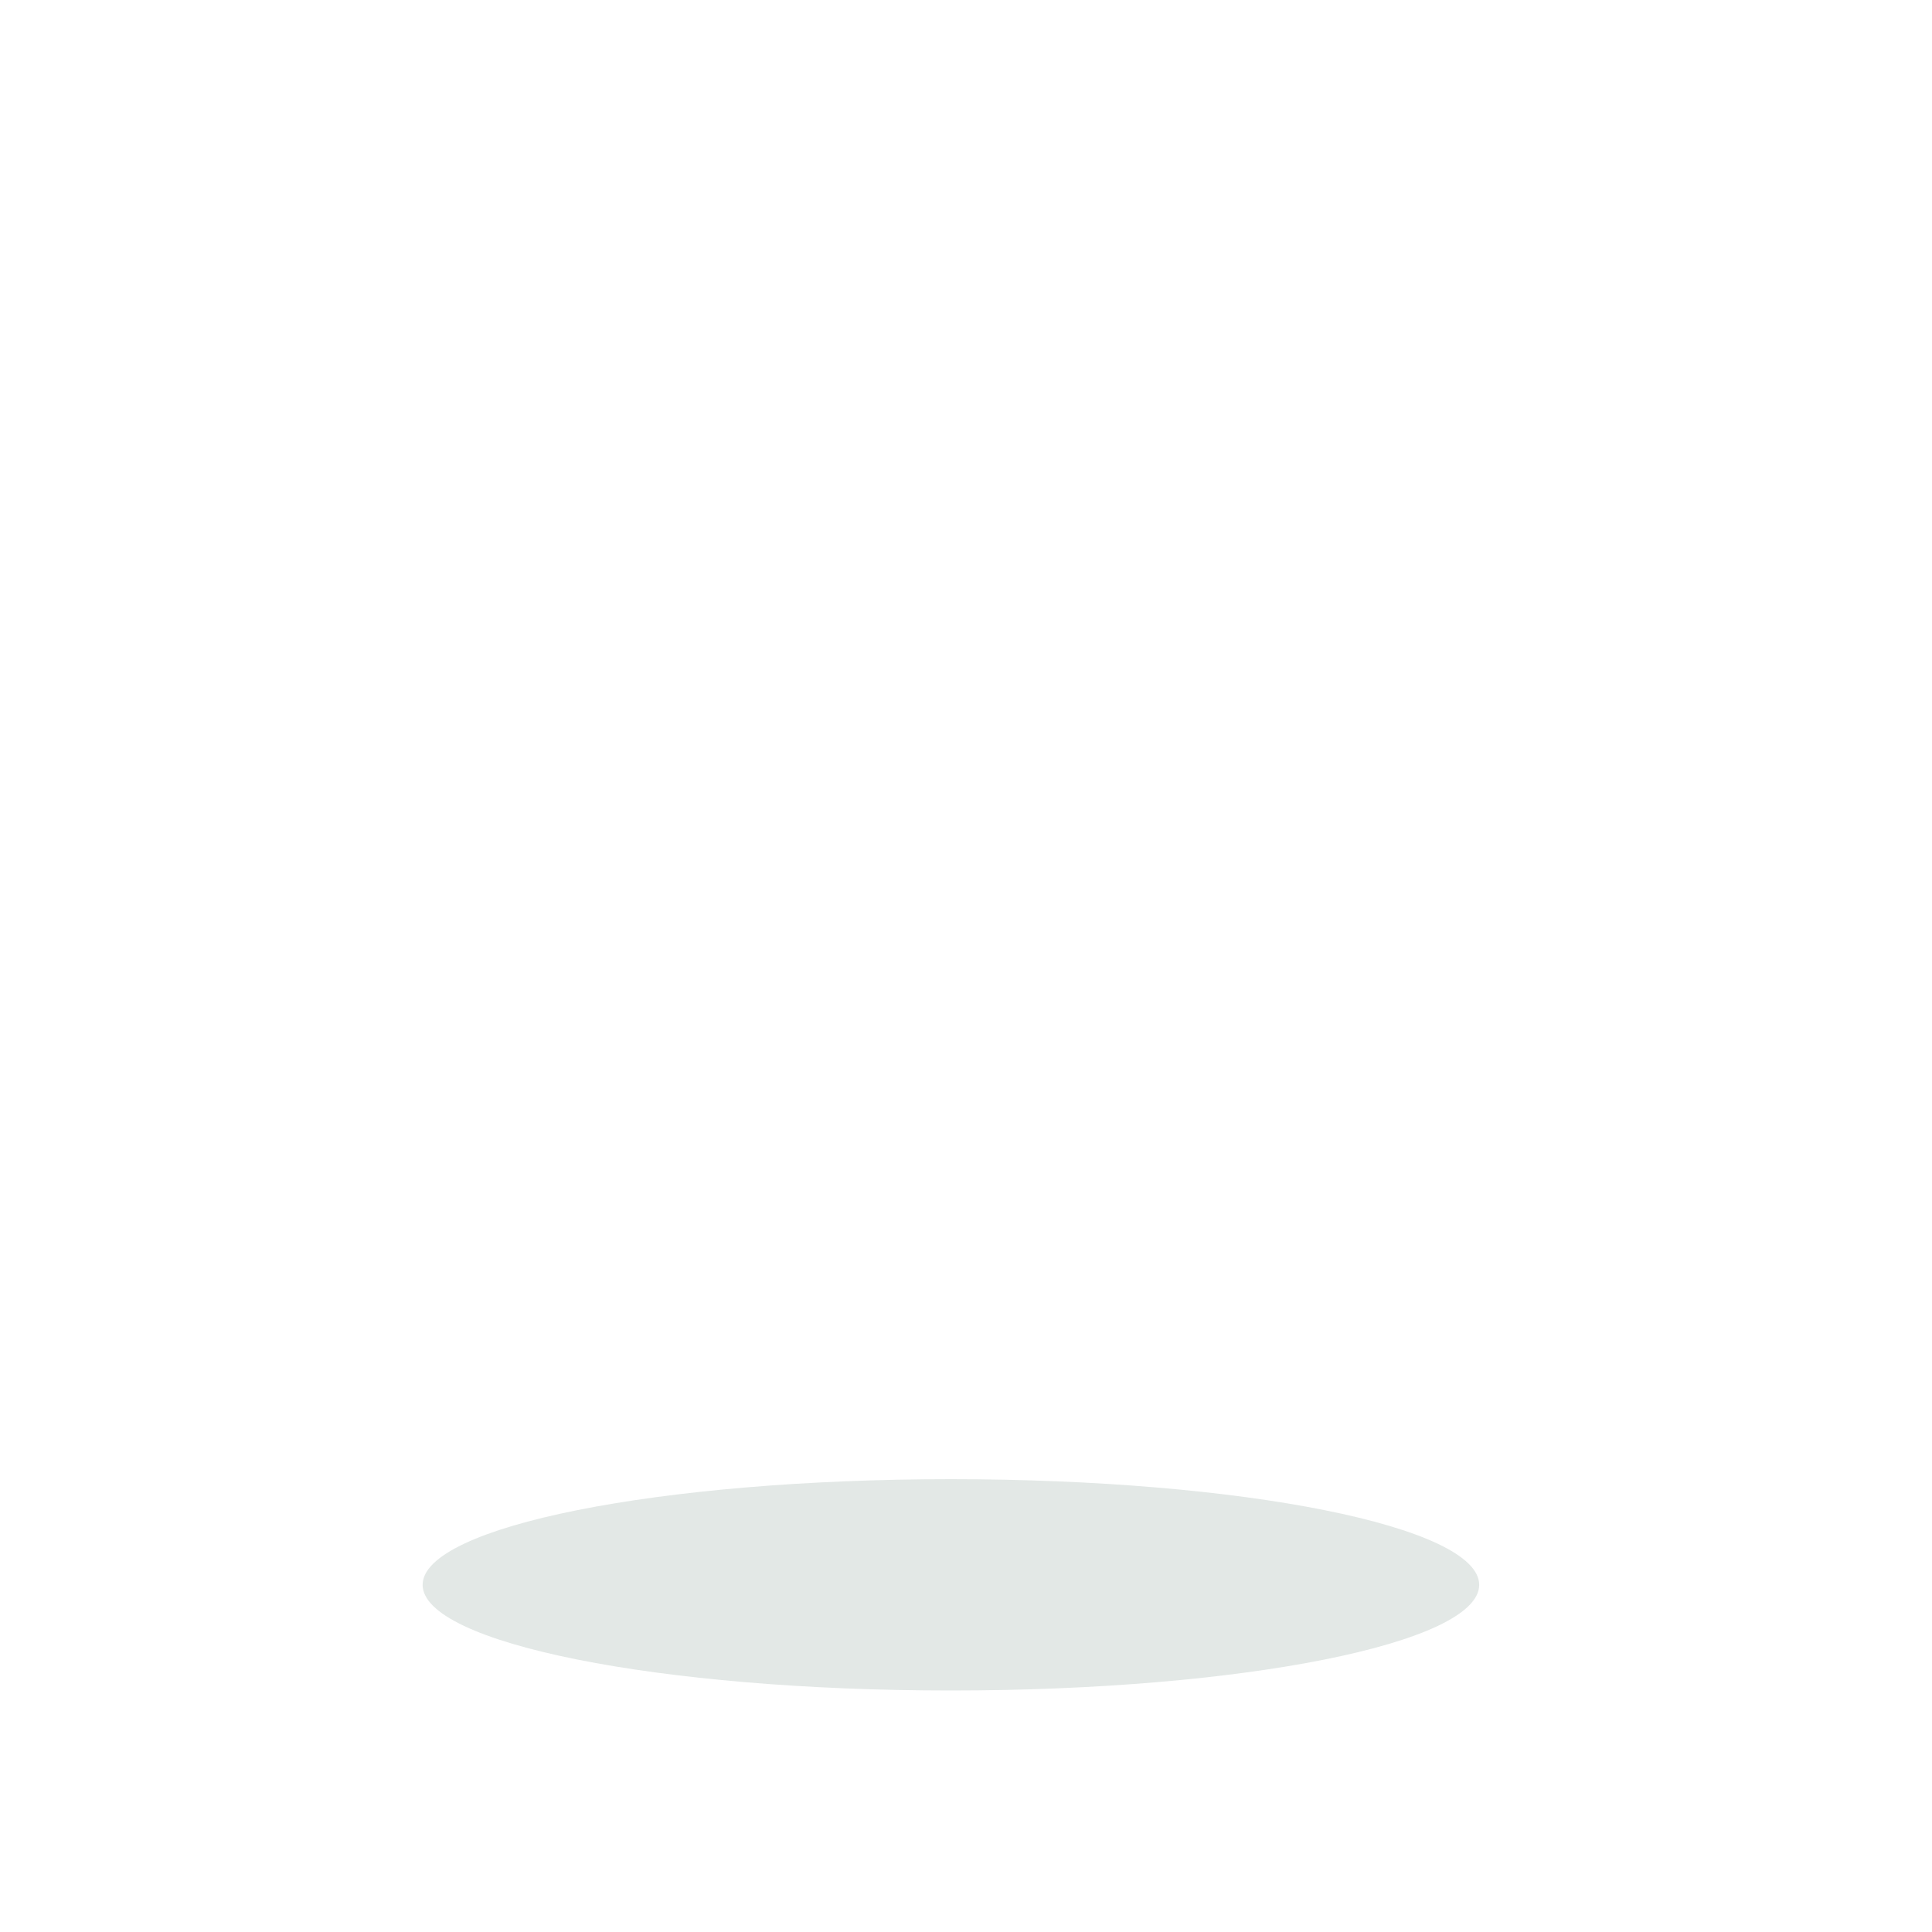
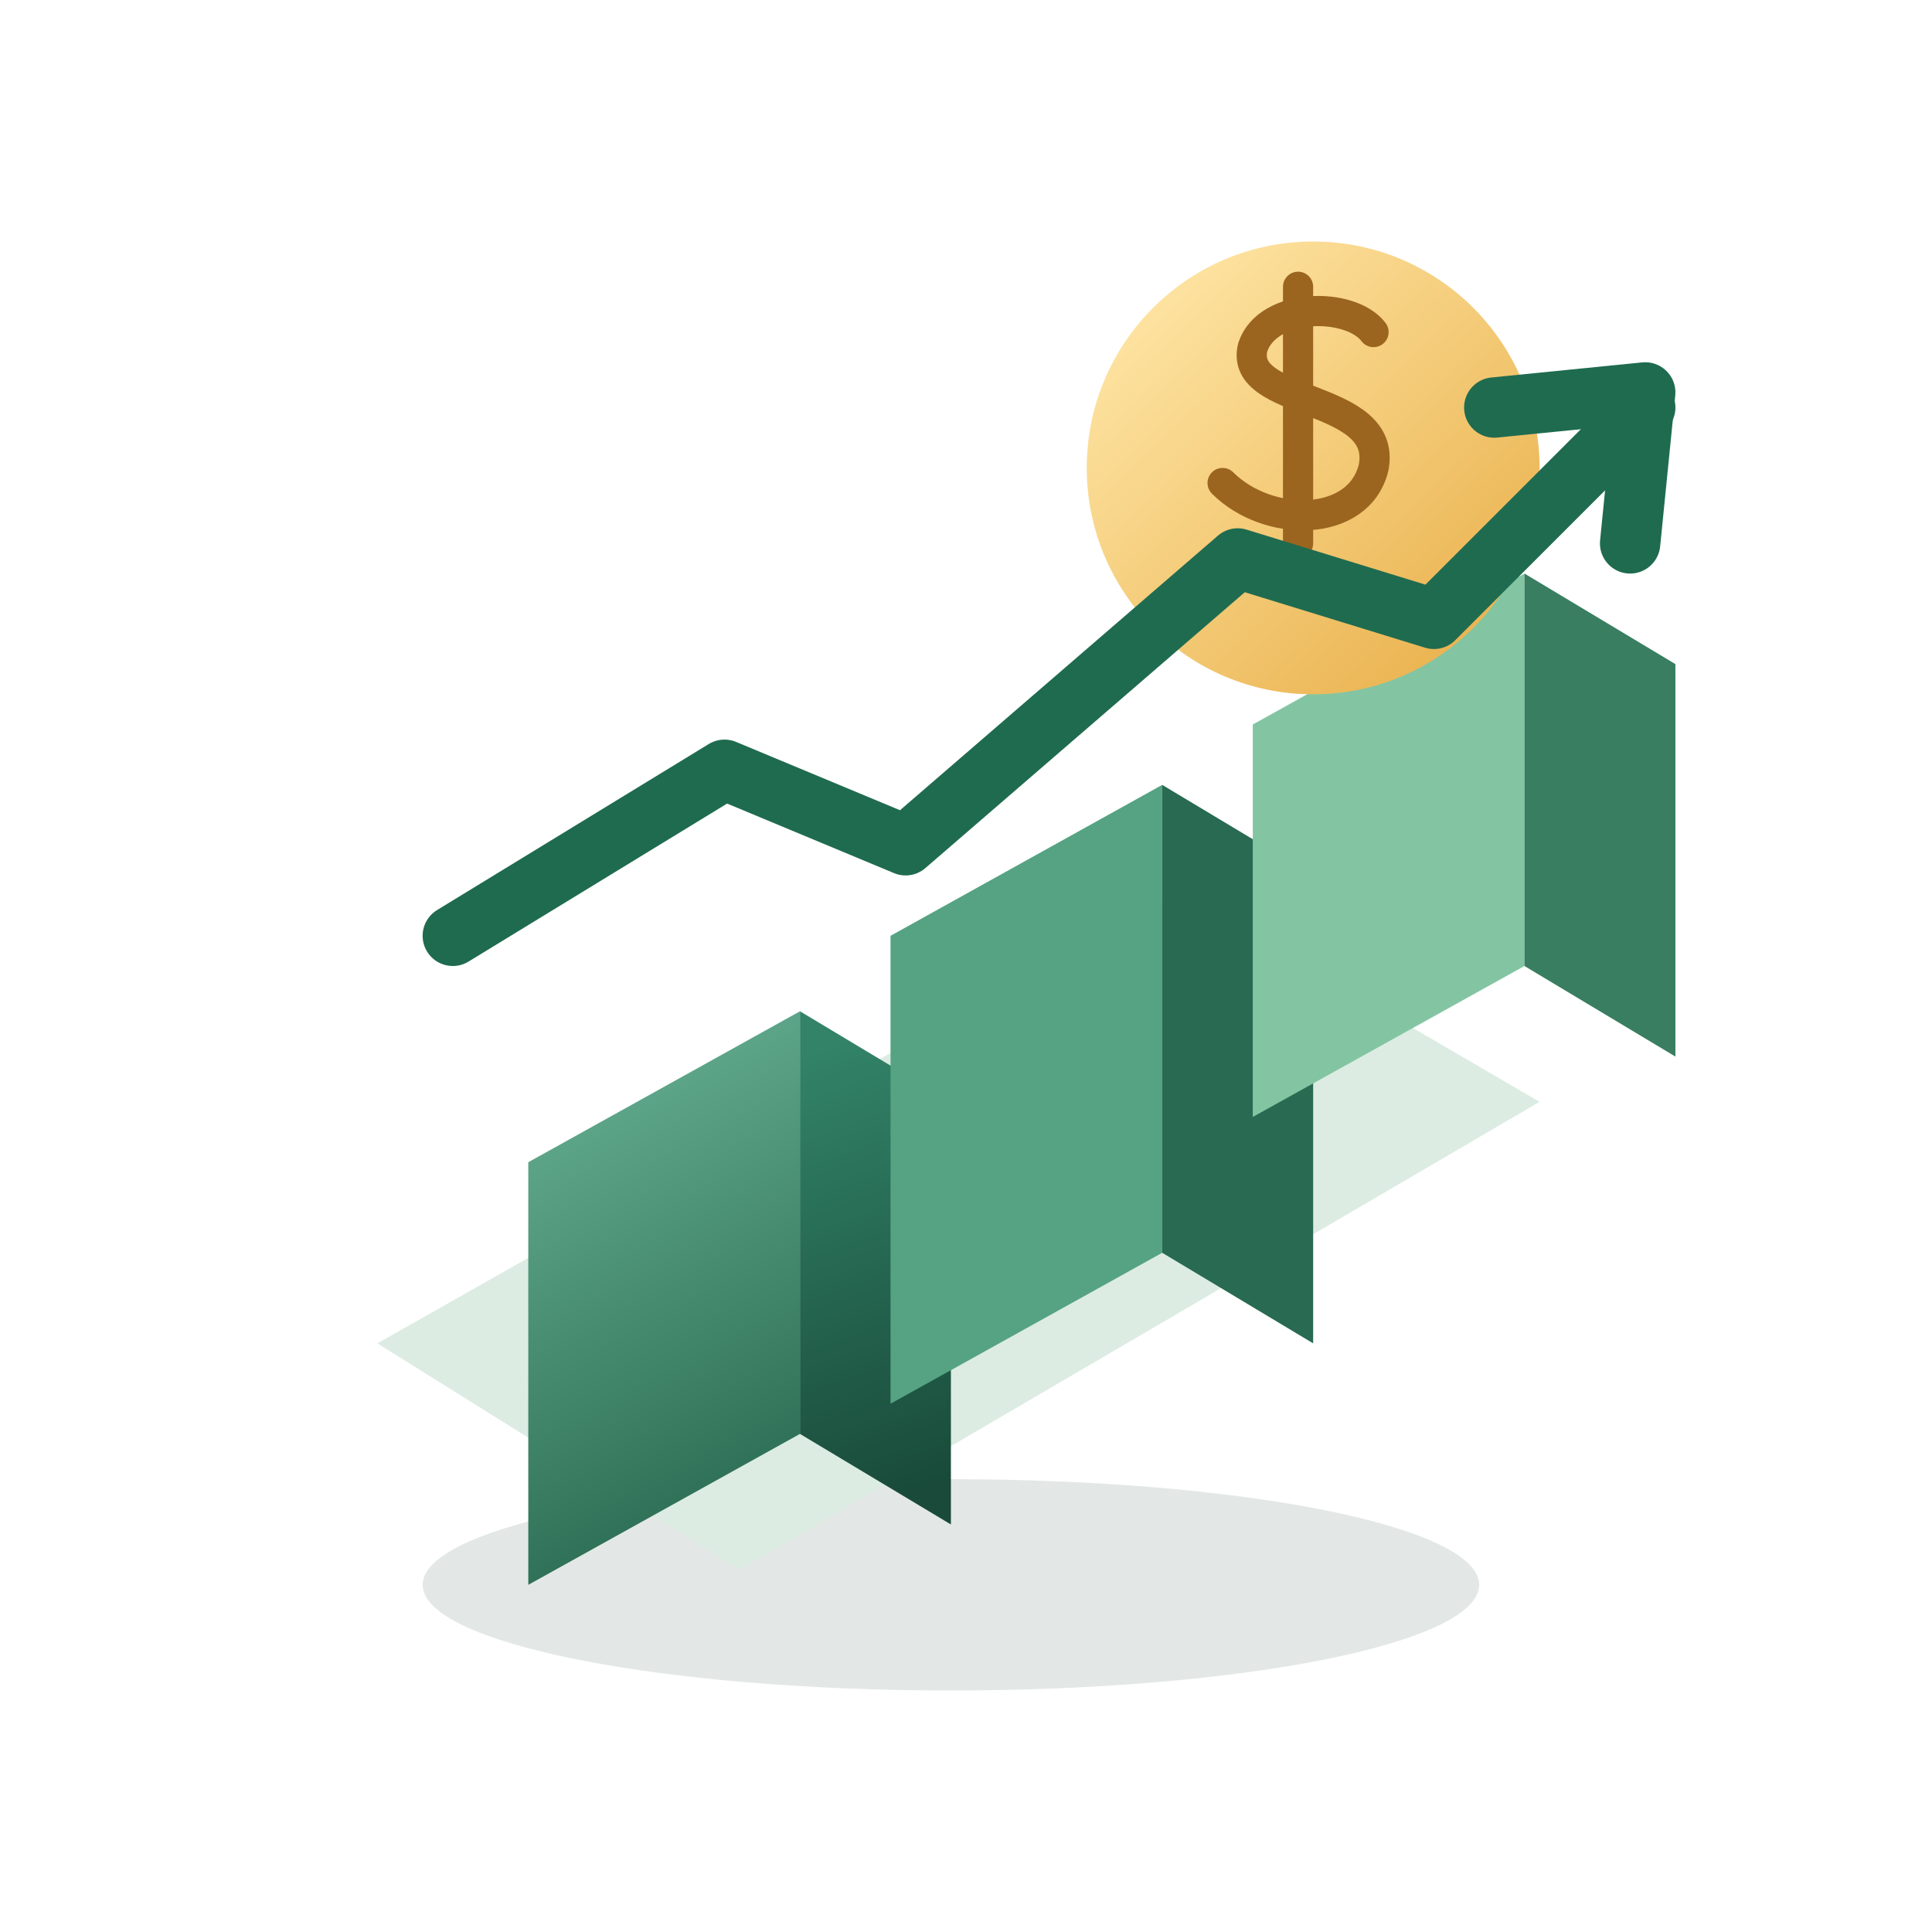
<svg xmlns="http://www.w3.org/2000/svg" viewBox="0 0 128 128" fill="none">
  <defs>
    <linearGradient id="barFront" x1="34" y1="66" x2="53" y2="101" gradientUnits="userSpaceOnUse">
      <stop stop-color="#6EB89A" />
      <stop offset="1" stop-color="#27684F" />
    </linearGradient>
    <linearGradient id="barSide" x1="53" y1="70" x2="63" y2="98" gradientUnits="userSpaceOnUse">
      <stop stop-color="#328368" />
      <stop offset="1" stop-color="#194A3A" />
    </linearGradient>
    <linearGradient id="gold" x1="70" y1="22" x2="99" y2="52" gradientUnits="userSpaceOnUse">
      <stop stop-color="#FFE7A8" />
      <stop offset="1" stop-color="#E6A83D" />
    </linearGradient>
-     <filter id="shadow" x="12" y="10" width="106" height="108" color-interpolation-filters="sRGB">
-       <feDropShadow dx="0" dy="7" stdDeviation="5" flood-color="#173B31" flood-opacity=".2" />
-     </filter>
  </defs>
  <ellipse cx="63" cy="105" rx="35" ry="7" fill="#244C3D" opacity=".13" />
-   <g filter="url(#shadow)">
+   <g>
    <path d="M25 89 78 59l24 14-53 31-24-15Z" fill="#DCECE3" />
    <path d="m35 77 18-10v28L35 105V77Z" fill="url(#barFront)" />
    <path d="m53 67 10 6v28l-10-6V67Z" fill="url(#barSide)" />
    <path d="m59 62 18-10v31L59 93V62Z" fill="#55A382" />
    <path d="m77 52 10 6v31l-10-6V52Z" fill="#286A52" />
    <path d="m83 48 18-10v26L83 74V48Z" fill="#83C5A2" />
    <path d="m101 38 10 6v26l-10-6V38Z" fill="#397E61" />
    <circle cx="87" cy="31" r="15" fill="url(#gold)" />
    <path d="M91 22c-1.5-2-7-2-8 1-1 4 9 3 8 8-1 4-7 4-10 1m5-13v17" stroke="#9B6520" stroke-width="2" stroke-linecap="round" />
    <path d="m30 62 18-11 12 5 22-19 13 4 14-14" stroke="#1F6B50" stroke-width="4" stroke-linecap="round" stroke-linejoin="round" />
    <path d="m99 27 10-1-1 10" stroke="#1F6B50" stroke-width="4" stroke-linecap="round" stroke-linejoin="round" />
  </g>
</svg>
